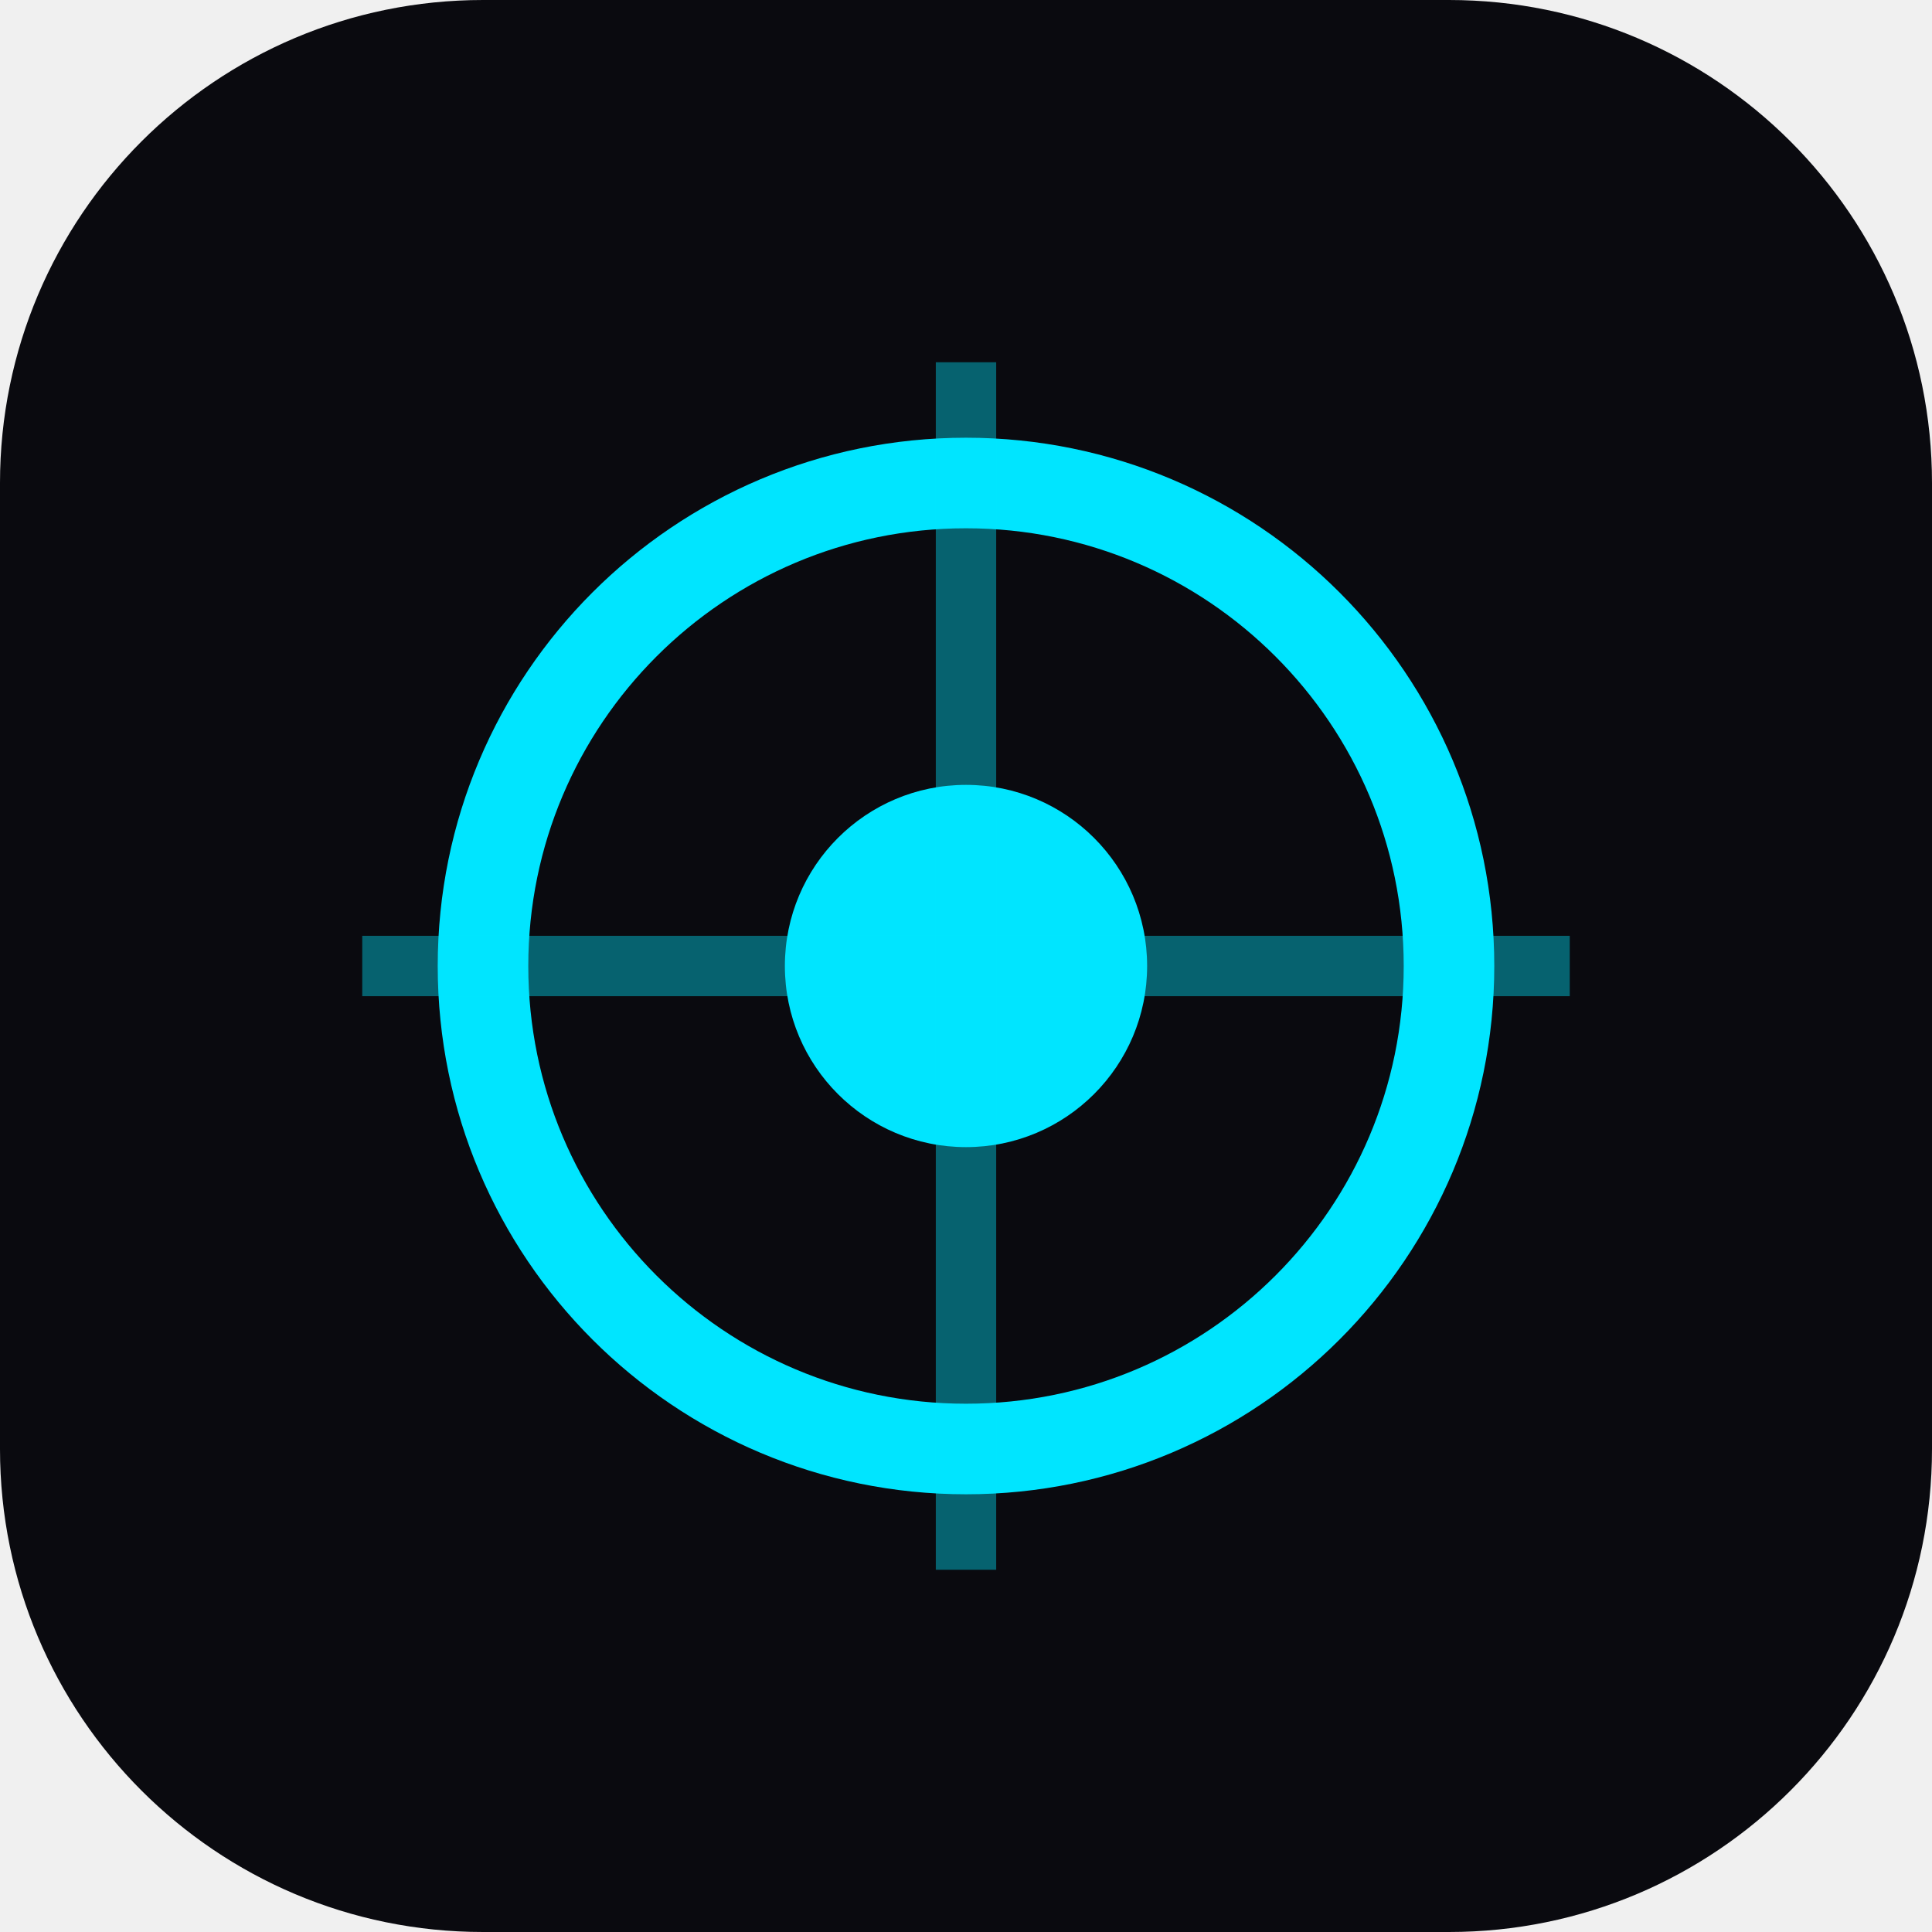
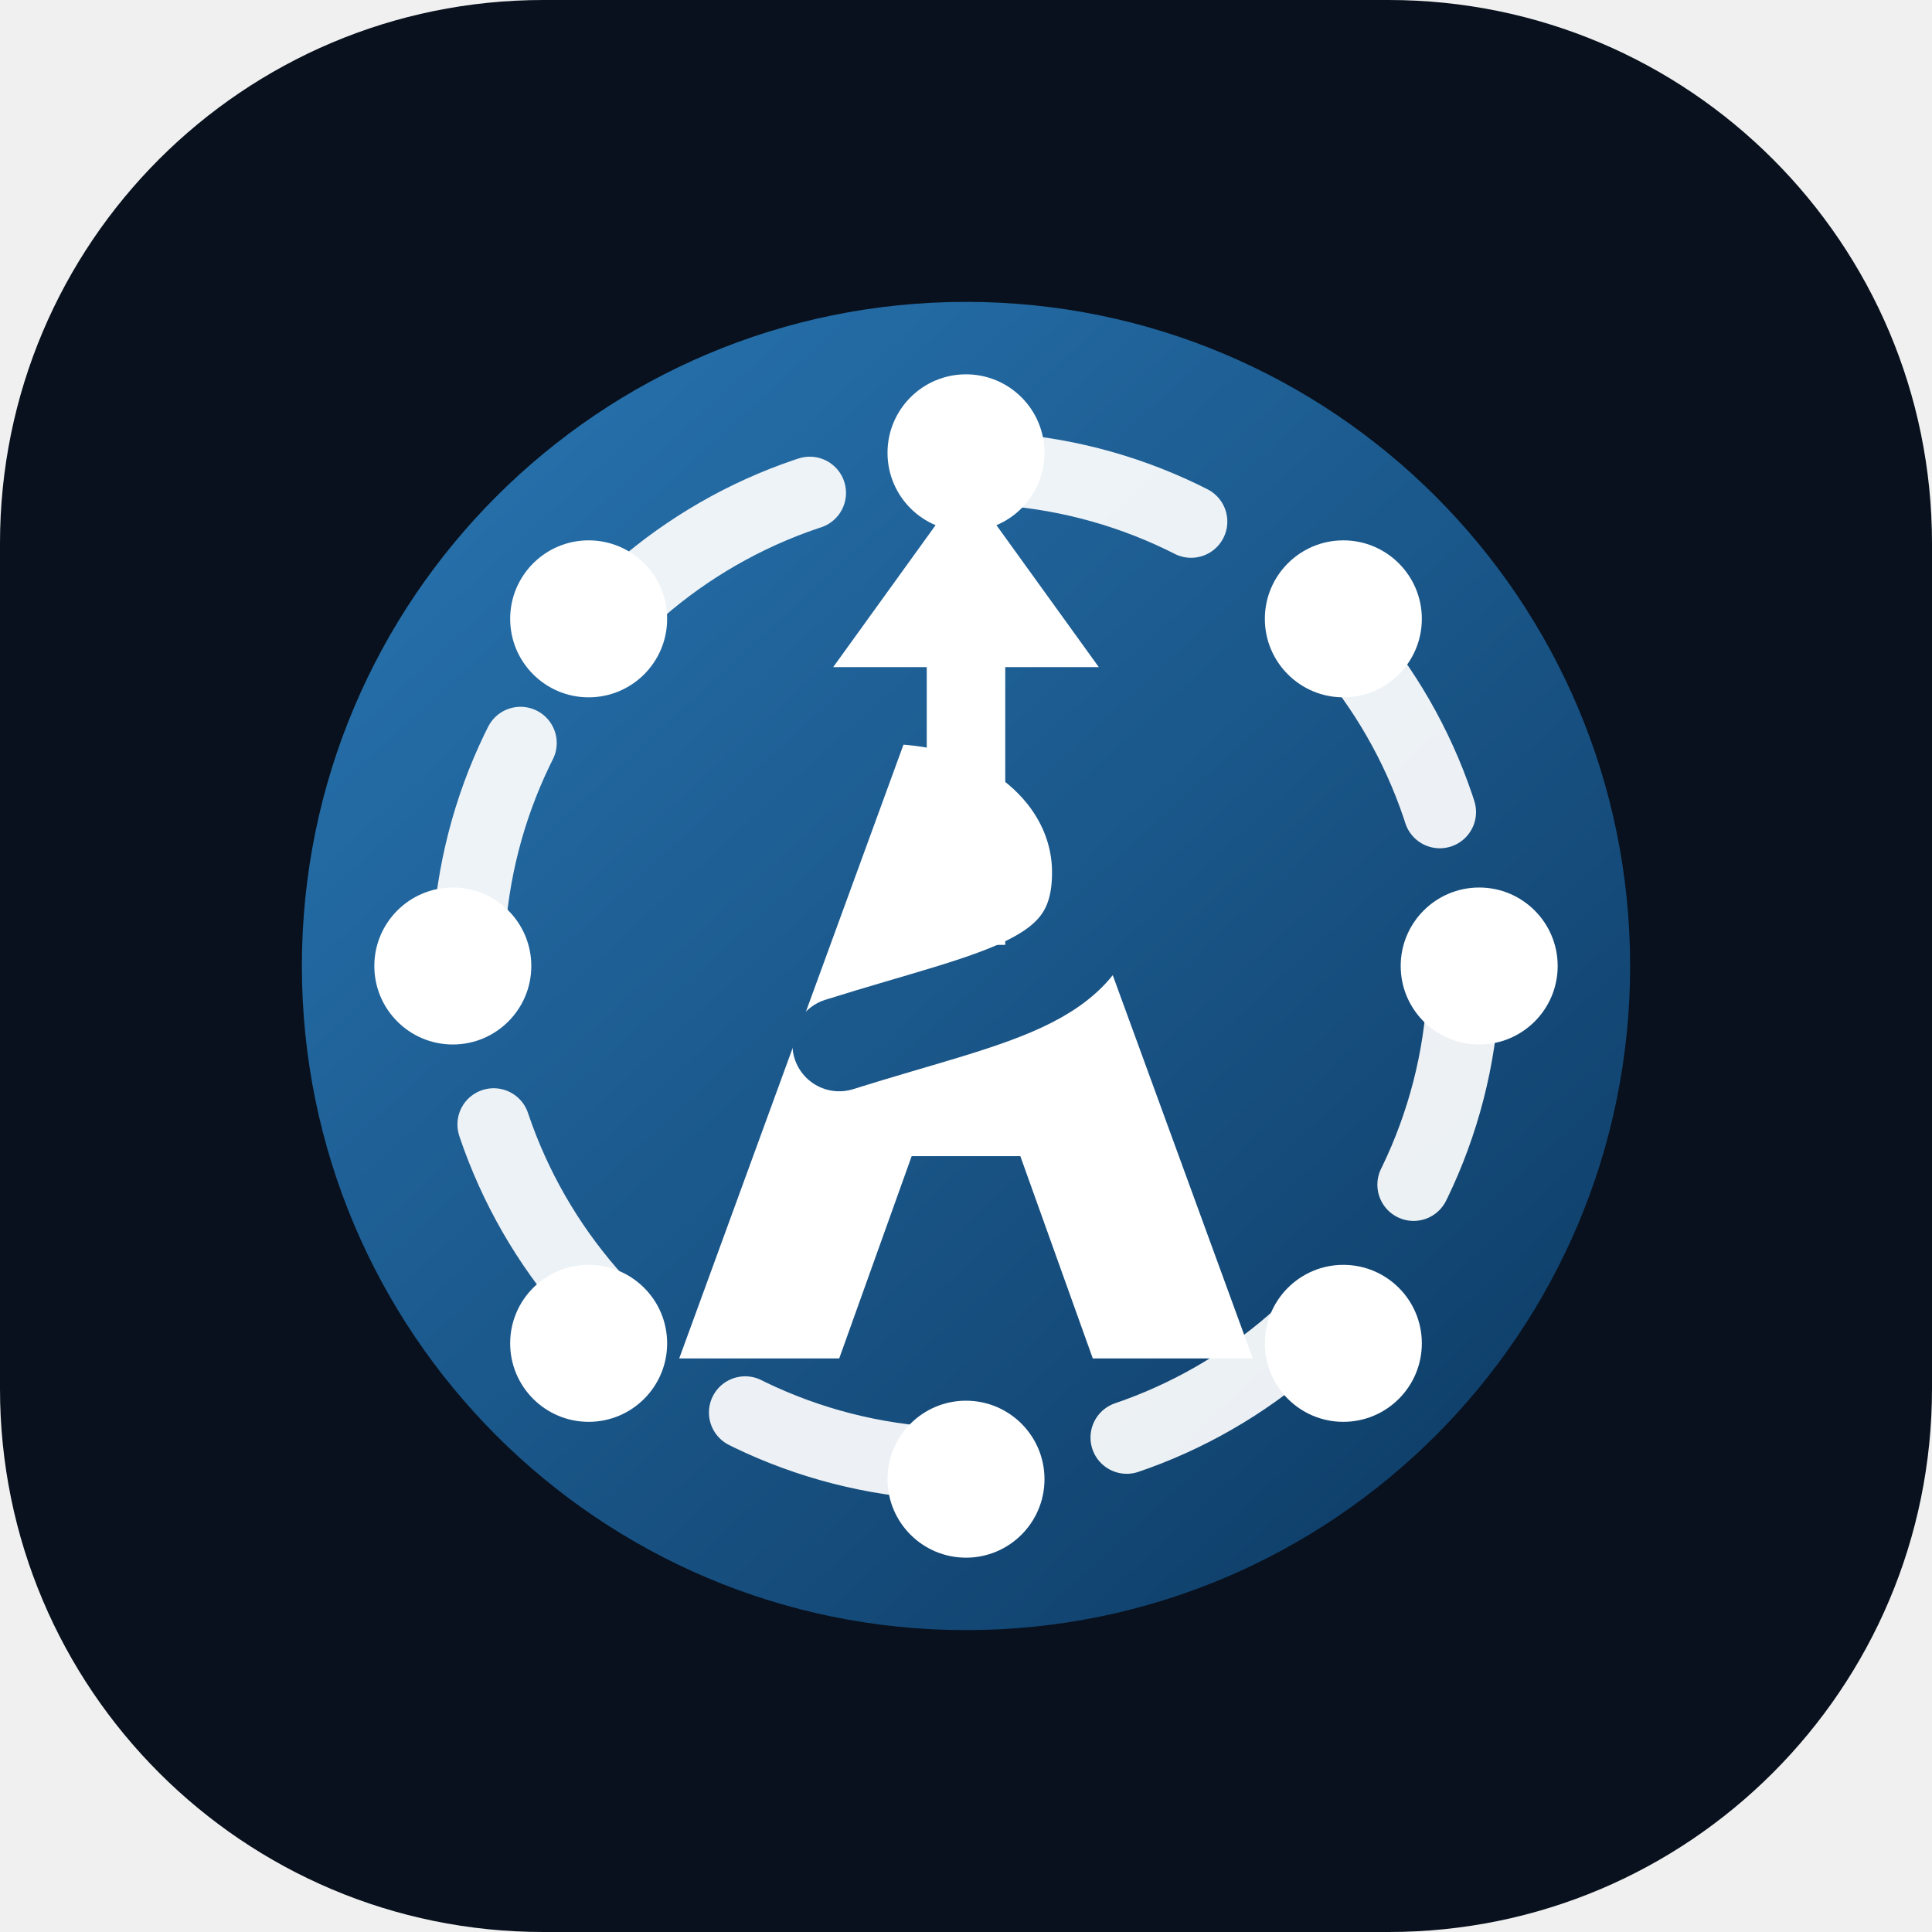
- <svg xmlns="http://www.w3.org/2000/svg" viewBox="0 0 32 32" fill="none">
-   <rect width="32" height="32" rx="8" fill="#0A0A0F" />
-   <circle cx="16" cy="16" r="8" stroke="#00E5FF" stroke-width="1.5" fill="none" />
-   <circle cx="16" cy="16" r="3" fill="#00E5FF" />
-   <line x1="16" y1="6" x2="16" y2="26" stroke="#00E5FF" stroke-width="1" opacity="0.4" />
-   <line x1="6" y1="16" x2="26" y2="16" stroke="#00E5FF" stroke-width="1" opacity="0.4" />
+ <svg xmlns="http://www.w3.org/2000/svg" viewBox="0 0 64 64" fill="none">
+   <defs>
+     <linearGradient id="eventailFaviconGradient" x1="10" y1="8" x2="54" y2="56" gradientUnits="userSpaceOnUse">
+       <stop offset="0" stop-color="#2A79B7" />
+       <stop offset="1" stop-color="#0B365E" />
+     </linearGradient>
+   </defs>
+   <rect width="64" height="64" rx="18" fill="#08111D" />
+   <circle cx="32" cy="32" r="22" fill="url(#eventailFaviconGradient)" />
+   <circle cx="32" cy="32" r="16.5" stroke="#FFFFFF" stroke-width="2.4" stroke-dasharray="7.5 5.5" stroke-linecap="round" opacity="0.92" />
+   <circle cx="32" cy="15" r="2.6" fill="#FFFFFF" />
+   <circle cx="44.5" cy="20.5" r="2.6" fill="#FFFFFF" />
+   <circle cx="49" cy="32" r="2.6" fill="#FFFFFF" />
+   <circle cx="44.5" cy="44.5" r="2.6" fill="#FFFFFF" />
+   <circle cx="32" cy="49" r="2.6" fill="#FFFFFF" />
+   <circle cx="19.5" cy="44.5" r="2.6" fill="#FFFFFF" />
+   <circle cx="15" cy="32" r="2.6" fill="#FFFFFF" />
+   <circle cx="19.5" cy="20.5" r="2.6" fill="#FFFFFF" />
+   <path d="M22.5 45L32 19L41.5 45H36.2L33.8 38.3H30.2L27.8 45H22.5Z" fill="#FFFFFF" />
+   <path d="M27.8 34.6C33.2 32.9 36.4 32.6 36.4 28.9C36.4 25.7 33.4 23.1 29.4 23.1" fill="none" stroke="url(#eventailFaviconGradient)" stroke-width="3.1" stroke-linecap="round" />
+   <path d="M32 16L27.6 22.1H30.7V31.3H33.3V22.1H36.4L32 16Z" fill="#FFFFFF" />
</svg>
